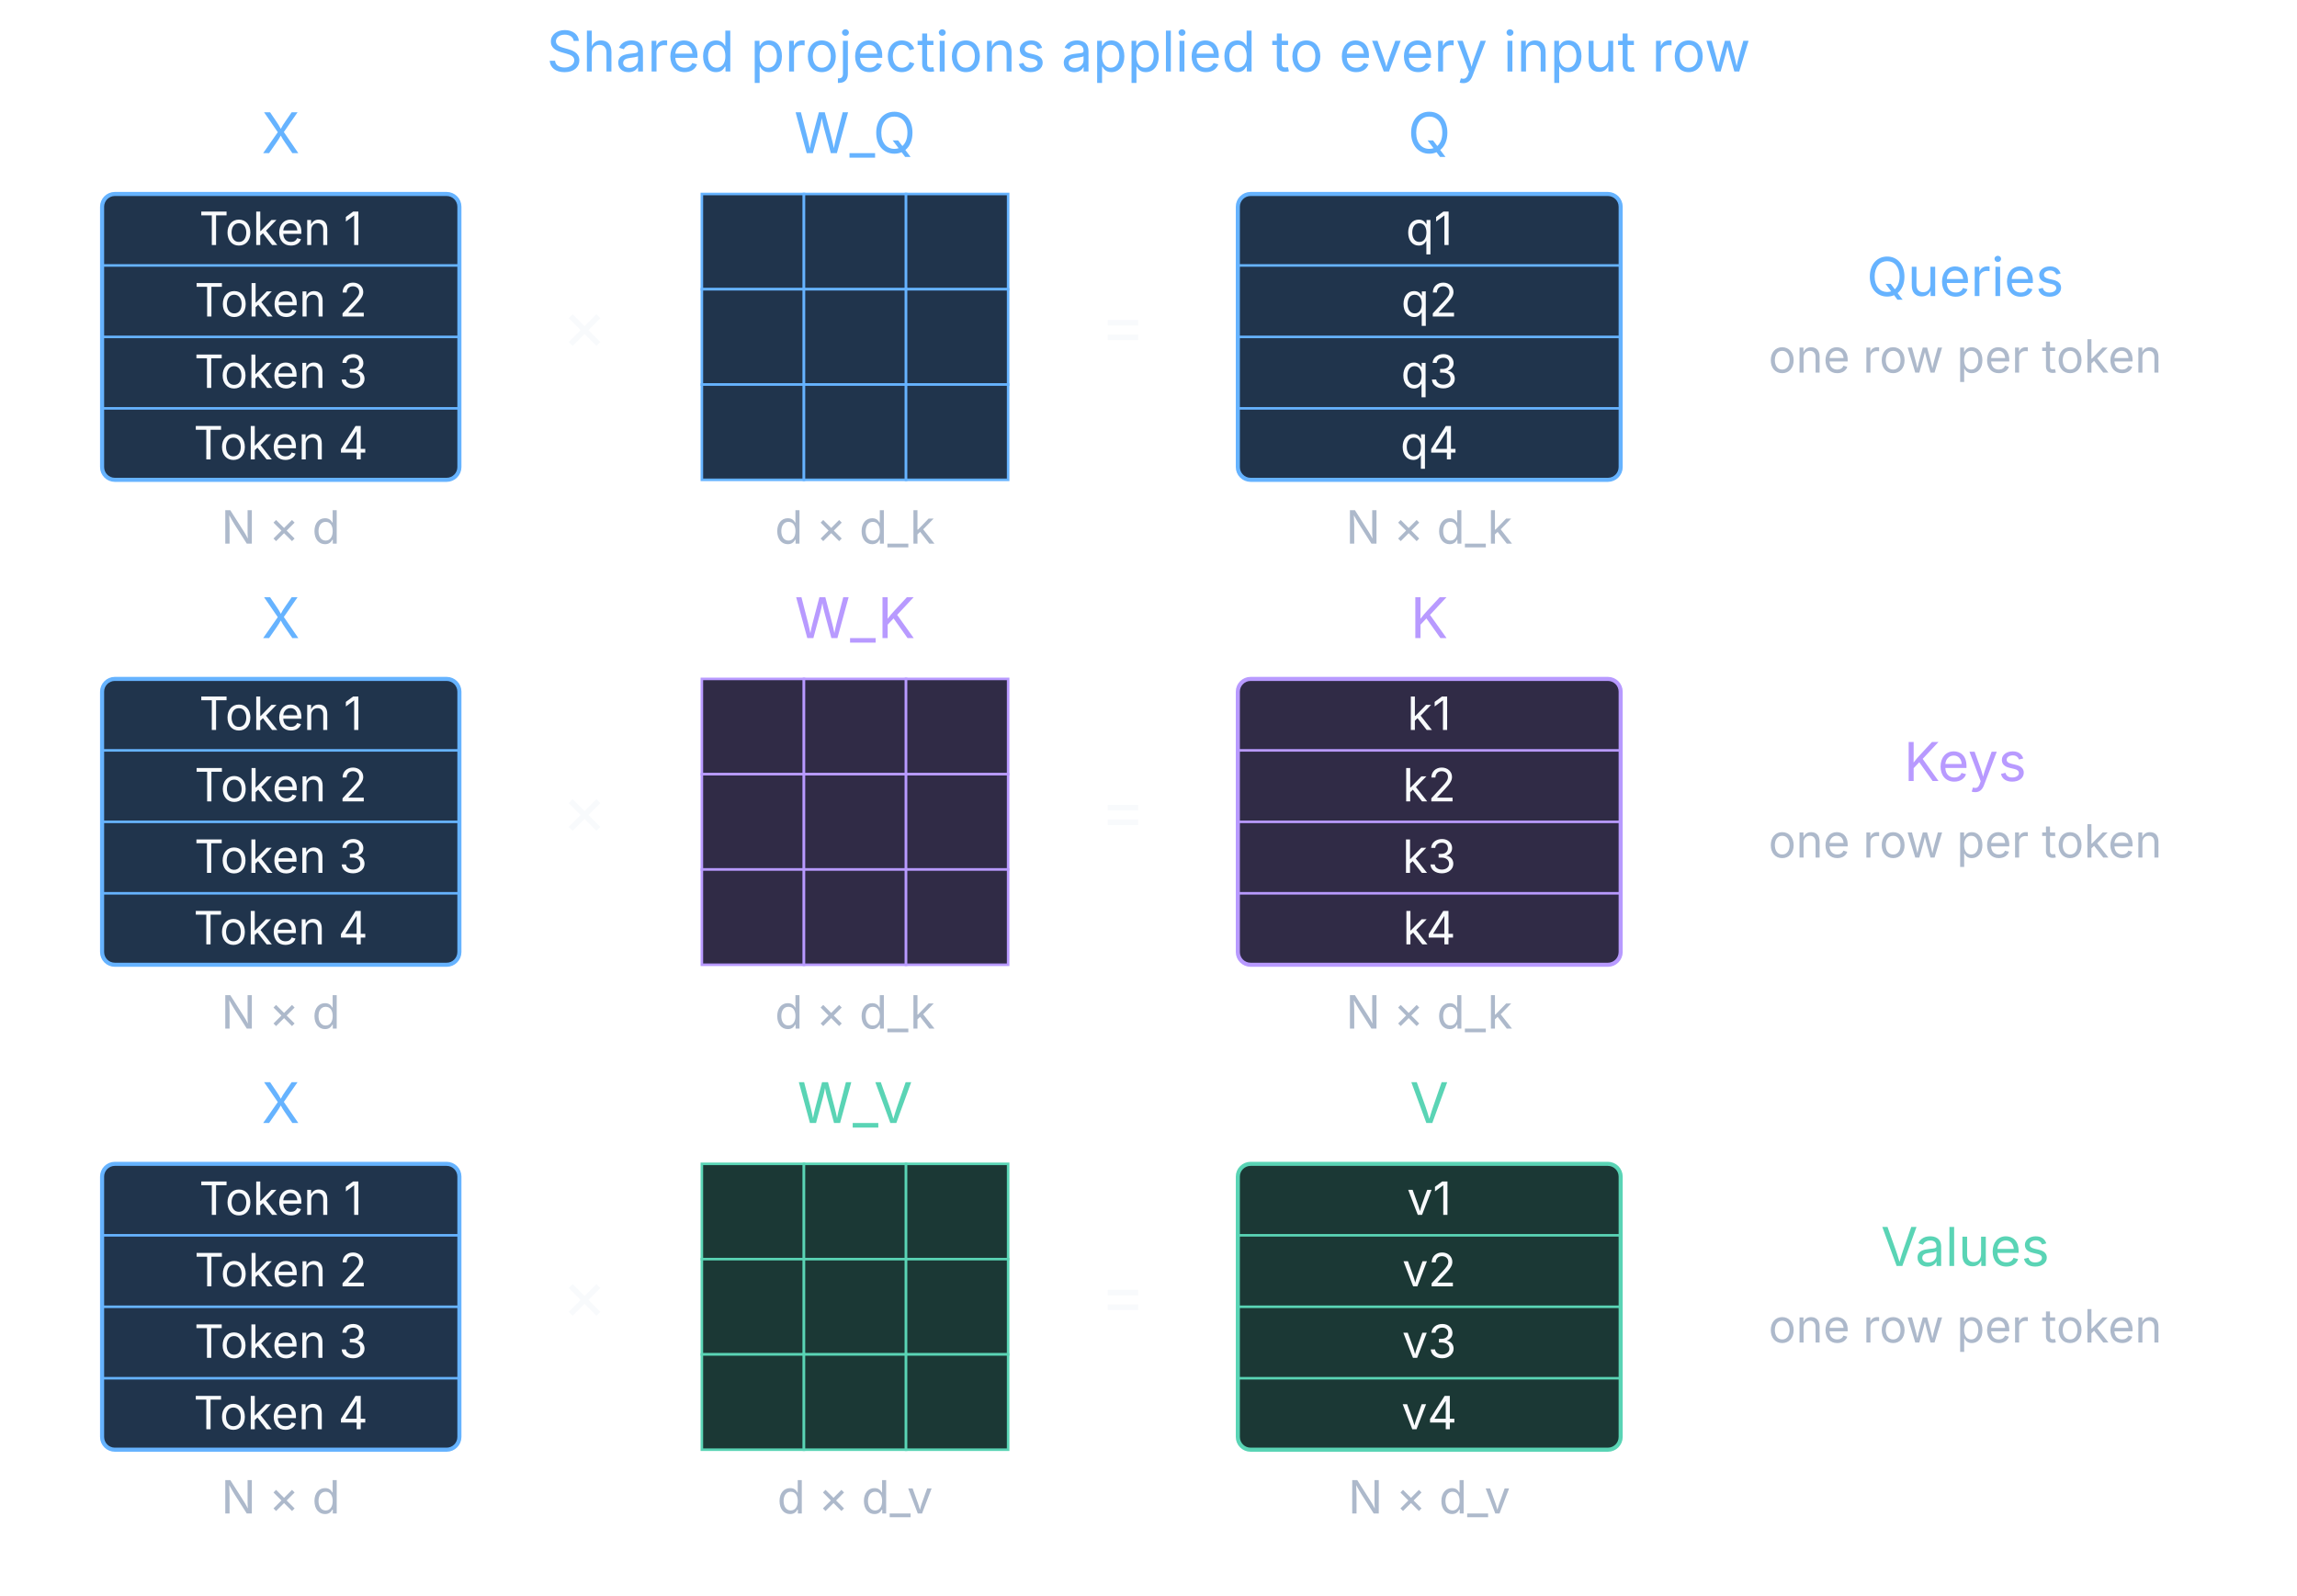
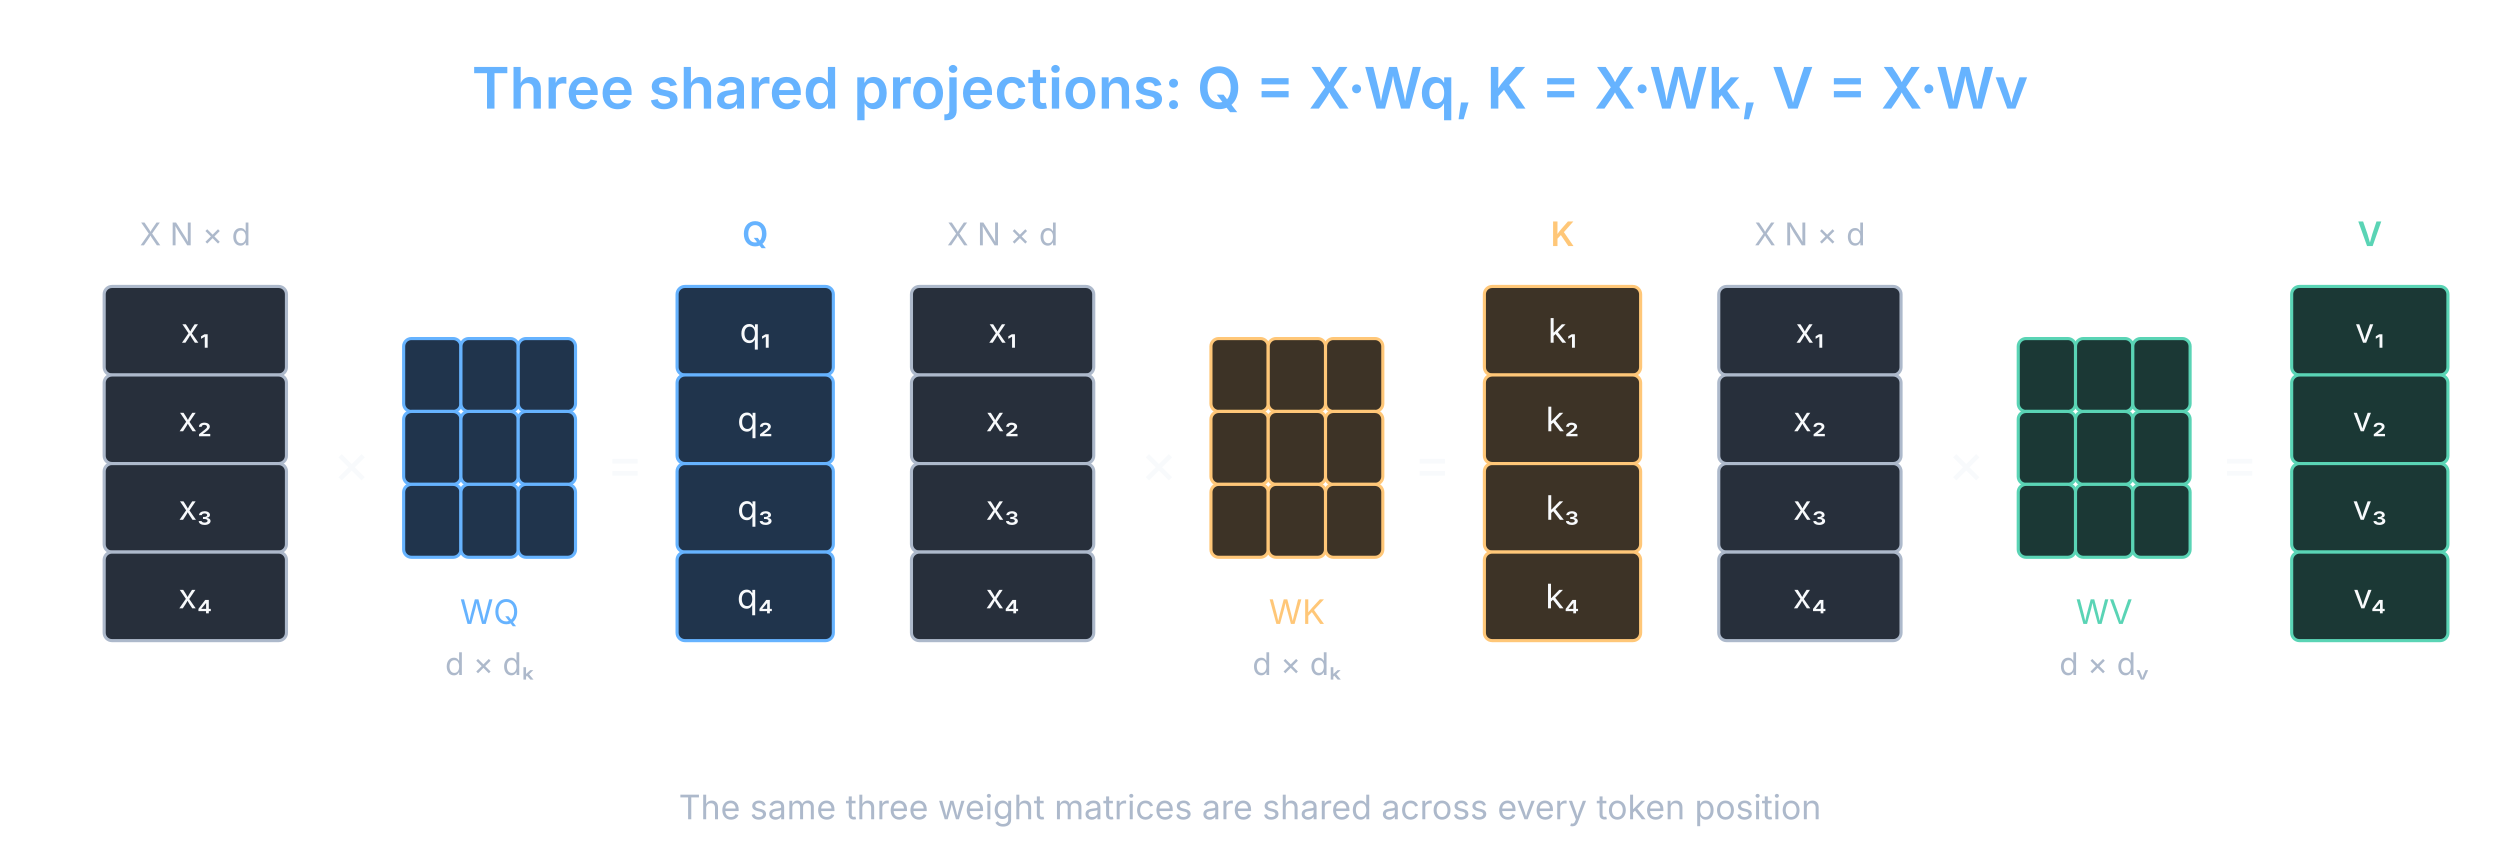
- <svg xmlns="http://www.w3.org/2000/svg" width="100%" viewBox="0 0 900 625" role="img" font-family="Inter, Arial, sans-serif">
-   <defs>
-     <marker id="arrow" viewBox="0 0 10 10" refX="8" refY="5" markerWidth="7" markerHeight="7" orient="auto">
-       <path d="M2 1L8 5L2 9" fill="none" stroke="#adb9cb" stroke-width="1.6" />
-     </marker>
-   </defs>
-   <text x="450" y="28" text-anchor="middle" font-size="22" fill="#66b3ff">Shared projections applied to every input row</text>
-   <text x="110" y="60" text-anchor="middle" font-size="22" fill="#66b3ff">X</text>
-   <rect x="40" y="76" width="140" height="112" rx="5" stroke="#66b3ff" fill="#20344c" stroke-width="1.6" vector-effect="non-scaling-stroke" />
-   <text x="110.0" y="96.0" text-anchor="middle" font-size="18" fill="#f8fafc">Token 1</text>
-   <line x1="40" y1="104.0" x2="180" y2="104.0" stroke="#66b3ff" stroke-width="1" />
-   <text x="110.0" y="124.0" text-anchor="middle" font-size="18" fill="#f8fafc">Token 2</text>
-   <line x1="40" y1="132.0" x2="180" y2="132.0" stroke="#66b3ff" stroke-width="1" />
-   <text x="110.0" y="152.0" text-anchor="middle" font-size="18" fill="#f8fafc">Token 3</text>
-   <line x1="40" y1="160.0" x2="180" y2="160.0" stroke="#66b3ff" stroke-width="1" />
-   <text x="110.0" y="180.0" text-anchor="middle" font-size="18" fill="#f8fafc">Token 4</text>
-   <text x="110" y="213" text-anchor="middle" font-size="18" fill="#adb9cb">N × d</text>
-   <text x="229" y="137" text-anchor="middle" font-size="27" fill="#f8fafc">×</text>
-   <text x="335" y="60" text-anchor="middle" font-size="22" fill="#66b3ff">W_Q</text>
-   <rect x="275.0" y="76.0" width="40.0" height="37.333" fill="#20344c" stroke="#66b3ff" stroke-width="1" />
-   <text x="295.0" y="100.667" text-anchor="middle" font-size="18" fill="#f8fafc" />
-   <rect x="315.0" y="76.0" width="40.0" height="37.333" fill="#20344c" stroke="#66b3ff" stroke-width="1" />
-   <text x="335.0" y="100.667" text-anchor="middle" font-size="18" fill="#f8fafc" />
-   <rect x="355.0" y="76.0" width="40.0" height="37.333" fill="#20344c" stroke="#66b3ff" stroke-width="1" />
-   <text x="375.0" y="100.667" text-anchor="middle" font-size="18" fill="#f8fafc" />
-   <rect x="275.0" y="113.333" width="40.0" height="37.333" fill="#20344c" stroke="#66b3ff" stroke-width="1" />
-   <text x="295.0" y="138.0" text-anchor="middle" font-size="18" fill="#f8fafc" />
-   <rect x="315.0" y="113.333" width="40.0" height="37.333" fill="#20344c" stroke="#66b3ff" stroke-width="1" />
-   <text x="335.0" y="138.0" text-anchor="middle" font-size="18" fill="#f8fafc" />
-   <rect x="355.0" y="113.333" width="40.0" height="37.333" fill="#20344c" stroke="#66b3ff" stroke-width="1" />
-   <text x="375.0" y="138.0" text-anchor="middle" font-size="18" fill="#f8fafc" />
-   <rect x="275.0" y="150.667" width="40.0" height="37.333" fill="#20344c" stroke="#66b3ff" stroke-width="1" />
-   <text x="295.0" y="175.333" text-anchor="middle" font-size="18" fill="#f8fafc" />
-   <rect x="315.0" y="150.667" width="40.0" height="37.333" fill="#20344c" stroke="#66b3ff" stroke-width="1" />
-   <text x="335.0" y="175.333" text-anchor="middle" font-size="18" fill="#f8fafc" />
-   <rect x="355.0" y="150.667" width="40.0" height="37.333" fill="#20344c" stroke="#66b3ff" stroke-width="1" />
-   <text x="375.0" y="175.333" text-anchor="middle" font-size="18" fill="#f8fafc" />
-   <text x="335" y="213" text-anchor="middle" font-size="18" fill="#adb9cb">d × d_k</text>
-   <text x="440" y="137" text-anchor="middle" font-size="27" fill="#f8fafc">=</text>
-   <text x="560" y="60" text-anchor="middle" font-size="22" fill="#66b3ff">Q</text>
-   <rect x="485" y="76" width="150" height="112" rx="5" stroke="#66b3ff" fill="#20344c" stroke-width="1.6" vector-effect="non-scaling-stroke" />
-   <text x="560.0" y="96.0" text-anchor="middle" font-size="18" fill="#f8fafc">q1</text>
-   <line x1="485" y1="104.0" x2="635" y2="104.0" stroke="#66b3ff" stroke-width="1" />
-   <text x="560.0" y="124.0" text-anchor="middle" font-size="18" fill="#f8fafc">q2</text>
-   <line x1="485" y1="132.0" x2="635" y2="132.0" stroke="#66b3ff" stroke-width="1" />
-   <text x="560.0" y="152.0" text-anchor="middle" font-size="18" fill="#f8fafc">q3</text>
-   <line x1="485" y1="160.0" x2="635" y2="160.0" stroke="#66b3ff" stroke-width="1" />
-   <text x="560.0" y="180.0" text-anchor="middle" font-size="18" fill="#f8fafc">q4</text>
-   <text x="560" y="213" text-anchor="middle" font-size="18" fill="#adb9cb">N × d_k</text>
-   <text x="770" y="116" text-anchor="middle" font-size="21" fill="#66b3ff">Queries</text>
-   <text x="770" y="146" text-anchor="middle" font-size="18" fill="#adb9cb">one row per token</text>
-   <text x="110" y="250" text-anchor="middle" font-size="22" fill="#66b3ff">X</text>
-   <rect x="40" y="266" width="140" height="112" rx="5" stroke="#66b3ff" fill="#20344c" stroke-width="1.6" vector-effect="non-scaling-stroke" />
-   <text x="110.0" y="286.0" text-anchor="middle" font-size="18" fill="#f8fafc">Token 1</text>
-   <line x1="40" y1="294.0" x2="180" y2="294.0" stroke="#66b3ff" stroke-width="1" />
-   <text x="110.0" y="314.0" text-anchor="middle" font-size="18" fill="#f8fafc">Token 2</text>
-   <line x1="40" y1="322.0" x2="180" y2="322.0" stroke="#66b3ff" stroke-width="1" />
-   <text x="110.0" y="342.0" text-anchor="middle" font-size="18" fill="#f8fafc">Token 3</text>
-   <line x1="40" y1="350.0" x2="180" y2="350.0" stroke="#66b3ff" stroke-width="1" />
-   <text x="110.0" y="370.0" text-anchor="middle" font-size="18" fill="#f8fafc">Token 4</text>
-   <text x="110" y="403" text-anchor="middle" font-size="18" fill="#adb9cb">N × d</text>
-   <text x="229" y="327" text-anchor="middle" font-size="27" fill="#f8fafc">×</text>
-   <text x="335" y="250" text-anchor="middle" font-size="22" fill="#b89aff">W_K</text>
-   <rect x="275.0" y="266.0" width="40.0" height="37.333" fill="#302b46" stroke="#b89aff" stroke-width="1" />
-   <text x="295.0" y="290.667" text-anchor="middle" font-size="18" fill="#f8fafc" />
-   <rect x="315.0" y="266.0" width="40.0" height="37.333" fill="#302b46" stroke="#b89aff" stroke-width="1" />
-   <text x="335.0" y="290.667" text-anchor="middle" font-size="18" fill="#f8fafc" />
-   <rect x="355.0" y="266.0" width="40.0" height="37.333" fill="#302b46" stroke="#b89aff" stroke-width="1" />
-   <text x="375.0" y="290.667" text-anchor="middle" font-size="18" fill="#f8fafc" />
-   <rect x="275.0" y="303.333" width="40.0" height="37.333" fill="#302b46" stroke="#b89aff" stroke-width="1" />
-   <text x="295.0" y="328.0" text-anchor="middle" font-size="18" fill="#f8fafc" />
-   <rect x="315.0" y="303.333" width="40.0" height="37.333" fill="#302b46" stroke="#b89aff" stroke-width="1" />
-   <text x="335.0" y="328.0" text-anchor="middle" font-size="18" fill="#f8fafc" />
-   <rect x="355.0" y="303.333" width="40.0" height="37.333" fill="#302b46" stroke="#b89aff" stroke-width="1" />
-   <text x="375.0" y="328.0" text-anchor="middle" font-size="18" fill="#f8fafc" />
-   <rect x="275.0" y="340.667" width="40.0" height="37.333" fill="#302b46" stroke="#b89aff" stroke-width="1" />
-   <text x="295.0" y="365.333" text-anchor="middle" font-size="18" fill="#f8fafc" />
-   <rect x="315.0" y="340.667" width="40.0" height="37.333" fill="#302b46" stroke="#b89aff" stroke-width="1" />
-   <text x="335.0" y="365.333" text-anchor="middle" font-size="18" fill="#f8fafc" />
-   <rect x="355.0" y="340.667" width="40.0" height="37.333" fill="#302b46" stroke="#b89aff" stroke-width="1" />
-   <text x="375.0" y="365.333" text-anchor="middle" font-size="18" fill="#f8fafc" />
-   <text x="335" y="403" text-anchor="middle" font-size="18" fill="#adb9cb">d × d_k</text>
-   <text x="440" y="327" text-anchor="middle" font-size="27" fill="#f8fafc">=</text>
-   <text x="560" y="250" text-anchor="middle" font-size="22" fill="#b89aff">K</text>
-   <rect x="485" y="266" width="150" height="112" rx="5" stroke="#b89aff" fill="#302b46" stroke-width="1.6" vector-effect="non-scaling-stroke" />
-   <text x="560.0" y="286.0" text-anchor="middle" font-size="18" fill="#f8fafc">k1</text>
-   <line x1="485" y1="294.0" x2="635" y2="294.0" stroke="#b89aff" stroke-width="1" />
-   <text x="560.0" y="314.0" text-anchor="middle" font-size="18" fill="#f8fafc">k2</text>
-   <line x1="485" y1="322.0" x2="635" y2="322.0" stroke="#b89aff" stroke-width="1" />
-   <text x="560.0" y="342.0" text-anchor="middle" font-size="18" fill="#f8fafc">k3</text>
-   <line x1="485" y1="350.0" x2="635" y2="350.0" stroke="#b89aff" stroke-width="1" />
-   <text x="560.0" y="370.0" text-anchor="middle" font-size="18" fill="#f8fafc">k4</text>
-   <text x="560" y="403" text-anchor="middle" font-size="18" fill="#adb9cb">N × d_k</text>
-   <text x="770" y="306" text-anchor="middle" font-size="21" fill="#b89aff">Keys</text>
-   <text x="770" y="336" text-anchor="middle" font-size="18" fill="#adb9cb">one row per token</text>
-   <text x="110" y="440" text-anchor="middle" font-size="22" fill="#66b3ff">X</text>
-   <rect x="40" y="456" width="140" height="112" rx="5" stroke="#66b3ff" fill="#20344c" stroke-width="1.6" vector-effect="non-scaling-stroke" />
-   <text x="110.0" y="476.0" text-anchor="middle" font-size="18" fill="#f8fafc">Token 1</text>
-   <line x1="40" y1="484.0" x2="180" y2="484.0" stroke="#66b3ff" stroke-width="1" />
-   <text x="110.0" y="504.0" text-anchor="middle" font-size="18" fill="#f8fafc">Token 2</text>
-   <line x1="40" y1="512.0" x2="180" y2="512.0" stroke="#66b3ff" stroke-width="1" />
-   <text x="110.0" y="532.0" text-anchor="middle" font-size="18" fill="#f8fafc">Token 3</text>
-   <line x1="40" y1="540.0" x2="180" y2="540.0" stroke="#66b3ff" stroke-width="1" />
-   <text x="110.0" y="560.0" text-anchor="middle" font-size="18" fill="#f8fafc">Token 4</text>
-   <text x="110" y="593" text-anchor="middle" font-size="18" fill="#adb9cb">N × d</text>
-   <text x="229" y="517" text-anchor="middle" font-size="27" fill="#f8fafc">×</text>
-   <text x="335" y="440" text-anchor="middle" font-size="22" fill="#5ad4b5">W_V</text>
-   <rect x="275.0" y="456.0" width="40.0" height="37.333" fill="#1b3835" stroke="#5ad4b5" stroke-width="1" />
-   <text x="295.0" y="480.667" text-anchor="middle" font-size="18" fill="#f8fafc" />
-   <rect x="315.0" y="456.0" width="40.0" height="37.333" fill="#1b3835" stroke="#5ad4b5" stroke-width="1" />
-   <text x="335.0" y="480.667" text-anchor="middle" font-size="18" fill="#f8fafc" />
-   <rect x="355.0" y="456.0" width="40.0" height="37.333" fill="#1b3835" stroke="#5ad4b5" stroke-width="1" />
-   <text x="375.0" y="480.667" text-anchor="middle" font-size="18" fill="#f8fafc" />
-   <rect x="275.0" y="493.333" width="40.0" height="37.333" fill="#1b3835" stroke="#5ad4b5" stroke-width="1" />
-   <text x="295.0" y="518.0" text-anchor="middle" font-size="18" fill="#f8fafc" />
-   <rect x="315.0" y="493.333" width="40.0" height="37.333" fill="#1b3835" stroke="#5ad4b5" stroke-width="1" />
-   <text x="335.0" y="518.0" text-anchor="middle" font-size="18" fill="#f8fafc" />
-   <rect x="355.0" y="493.333" width="40.0" height="37.333" fill="#1b3835" stroke="#5ad4b5" stroke-width="1" />
-   <text x="375.0" y="518.0" text-anchor="middle" font-size="18" fill="#f8fafc" />
-   <rect x="275.0" y="530.667" width="40.0" height="37.333" fill="#1b3835" stroke="#5ad4b5" stroke-width="1" />
-   <text x="295.0" y="555.333" text-anchor="middle" font-size="18" fill="#f8fafc" />
-   <rect x="315.0" y="530.667" width="40.0" height="37.333" fill="#1b3835" stroke="#5ad4b5" stroke-width="1" />
-   <text x="335.0" y="555.333" text-anchor="middle" font-size="18" fill="#f8fafc" />
-   <rect x="355.0" y="530.667" width="40.0" height="37.333" fill="#1b3835" stroke="#5ad4b5" stroke-width="1" />
-   <text x="375.0" y="555.333" text-anchor="middle" font-size="18" fill="#f8fafc" />
-   <text x="335" y="593" text-anchor="middle" font-size="18" fill="#adb9cb">d × d_v</text>
-   <text x="440" y="517" text-anchor="middle" font-size="27" fill="#f8fafc">=</text>
-   <text x="560" y="440" text-anchor="middle" font-size="22" fill="#5ad4b5">V</text>
-   <rect x="485" y="456" width="150" height="112" rx="5" stroke="#5ad4b5" fill="#1b3835" stroke-width="1.6" vector-effect="non-scaling-stroke" />
-   <text x="560.0" y="476.0" text-anchor="middle" font-size="18" fill="#f8fafc">v1</text>
-   <line x1="485" y1="484.0" x2="635" y2="484.0" stroke="#5ad4b5" stroke-width="1" />
-   <text x="560.0" y="504.0" text-anchor="middle" font-size="18" fill="#f8fafc">v2</text>
-   <line x1="485" y1="512.0" x2="635" y2="512.0" stroke="#5ad4b5" stroke-width="1" />
-   <text x="560.0" y="532.0" text-anchor="middle" font-size="18" fill="#f8fafc">v3</text>
-   <line x1="485" y1="540.0" x2="635" y2="540.0" stroke="#5ad4b5" stroke-width="1" />
-   <text x="560.0" y="560.0" text-anchor="middle" font-size="18" fill="#f8fafc">v4</text>
-   <text x="560" y="593" text-anchor="middle" font-size="18" fill="#adb9cb">N × d_v</text>
-   <text x="770" y="496" text-anchor="middle" font-size="21" fill="#5ad4b5">Values</text>
-   <text x="770" y="526" text-anchor="middle" font-size="18" fill="#adb9cb">one row per token</text>
+ <svg xmlns="http://www.w3.org/2000/svg" width="100%" viewBox="0 0 960 330" role="img">
+   <defs />
+   <text x="480.0" y="41.7" text-anchor="middle" font-family="Inter, ui-sans-serif, system-ui, -apple-system, BlinkMacSystemFont, Segoe UI, sans-serif" font-size="22" fill="#66b3ff" font-weight="600">Three shared projections: Q = X·Wq,  K = X·Wk,  V = X·Wv</text>
+   <rect x="40.0" y="110.0" width="70.0" height="34.0" rx="3" fill="#272f3b" stroke="#adb9cb" stroke-width="1.2" vector-effect="non-scaling-stroke" />
+   <text x="75.0" y="131.6" text-anchor="middle" font-family="Inter, ui-sans-serif, system-ui, -apple-system, BlinkMacSystemFont, Segoe UI, sans-serif" font-size="13" fill="#f8fafc">x₁</text>
+   <rect x="40.0" y="144.0" width="70.0" height="34.0" rx="3" fill="#272f3b" stroke="#adb9cb" stroke-width="1.2" vector-effect="non-scaling-stroke" />
+   <text x="75.0" y="165.6" text-anchor="middle" font-family="Inter, ui-sans-serif, system-ui, -apple-system, BlinkMacSystemFont, Segoe UI, sans-serif" font-size="13" fill="#f8fafc">x₂</text>
+   <rect x="40.0" y="178.0" width="70.0" height="34.0" rx="3" fill="#272f3b" stroke="#adb9cb" stroke-width="1.2" vector-effect="non-scaling-stroke" />
+   <text x="75.0" y="199.6" text-anchor="middle" font-family="Inter, ui-sans-serif, system-ui, -apple-system, BlinkMacSystemFont, Segoe UI, sans-serif" font-size="13" fill="#f8fafc">x₃</text>
+   <rect x="40.0" y="212.0" width="70.0" height="34.0" rx="3" fill="#272f3b" stroke="#adb9cb" stroke-width="1.2" vector-effect="non-scaling-stroke" />
+   <text x="75.0" y="233.6" text-anchor="middle" font-family="Inter, ui-sans-serif, system-ui, -apple-system, BlinkMacSystemFont, Segoe UI, sans-serif" font-size="13" fill="#f8fafc">x₄</text>
+   <text x="75.0" y="94.2" text-anchor="middle" font-family="Inter, ui-sans-serif, system-ui, -apple-system, BlinkMacSystemFont, Segoe UI, sans-serif" font-size="12" fill="#adb9cb">X  N × d</text>
+   <text x="135.0" y="185.7" text-anchor="middle" font-family="Inter, ui-sans-serif, system-ui, -apple-system, BlinkMacSystemFont, Segoe UI, sans-serif" font-size="22" fill="#f8fafc">×</text>
+   <rect x="155.0" y="130.0" width="22.0" height="28.0" rx="3" fill="#20344c" stroke="#66b3ff" stroke-width="1.2" vector-effect="non-scaling-stroke" />
+   <rect x="177.0" y="130.0" width="22.0" height="28.0" rx="3" fill="#20344c" stroke="#66b3ff" stroke-width="1.2" vector-effect="non-scaling-stroke" />
+   <rect x="199.0" y="130.0" width="22.0" height="28.0" rx="3" fill="#20344c" stroke="#66b3ff" stroke-width="1.2" vector-effect="non-scaling-stroke" />
+   <rect x="155.0" y="158.0" width="22.0" height="28.0" rx="3" fill="#20344c" stroke="#66b3ff" stroke-width="1.2" vector-effect="non-scaling-stroke" />
+   <rect x="177.0" y="158.0" width="22.0" height="28.0" rx="3" fill="#20344c" stroke="#66b3ff" stroke-width="1.2" vector-effect="non-scaling-stroke" />
+   <rect x="199.0" y="158.0" width="22.0" height="28.0" rx="3" fill="#20344c" stroke="#66b3ff" stroke-width="1.2" vector-effect="non-scaling-stroke" />
+   <rect x="155.0" y="186.0" width="22.0" height="28.0" rx="3" fill="#20344c" stroke="#66b3ff" stroke-width="1.2" vector-effect="non-scaling-stroke" />
+   <rect x="177.0" y="186.0" width="22.0" height="28.0" rx="3" fill="#20344c" stroke="#66b3ff" stroke-width="1.2" vector-effect="non-scaling-stroke" />
+   <rect x="199.0" y="186.0" width="22.0" height="28.0" rx="3" fill="#20344c" stroke="#66b3ff" stroke-width="1.2" vector-effect="non-scaling-stroke" />
+   <text x="188.0" y="239.6" text-anchor="middle" font-family="Inter, ui-sans-serif, system-ui, -apple-system, BlinkMacSystemFont, Segoe UI, sans-serif" font-size="13" fill="#66b3ff">WQ</text>
+   <text x="188.0" y="259.2" text-anchor="middle" font-family="Inter, ui-sans-serif, system-ui, -apple-system, BlinkMacSystemFont, Segoe UI, sans-serif" font-size="12" fill="#adb9cb">d × dₖ</text>
+   <text x="240.0" y="185.7" text-anchor="middle" font-family="Inter, ui-sans-serif, system-ui, -apple-system, BlinkMacSystemFont, Segoe UI, sans-serif" font-size="22" fill="#f8fafc">=</text>
+   <rect x="260.0" y="110.0" width="60.0" height="34.0" rx="3" fill="#20344c" stroke="#66b3ff" stroke-width="1.2" vector-effect="non-scaling-stroke" />
+   <text x="290.0" y="131.6" text-anchor="middle" font-family="Inter, ui-sans-serif, system-ui, -apple-system, BlinkMacSystemFont, Segoe UI, sans-serif" font-size="13" fill="#f8fafc">q₁</text>
+   <rect x="260.0" y="144.0" width="60.0" height="34.0" rx="3" fill="#20344c" stroke="#66b3ff" stroke-width="1.2" vector-effect="non-scaling-stroke" />
+   <text x="290.0" y="165.6" text-anchor="middle" font-family="Inter, ui-sans-serif, system-ui, -apple-system, BlinkMacSystemFont, Segoe UI, sans-serif" font-size="13" fill="#f8fafc">q₂</text>
+   <rect x="260.0" y="178.0" width="60.0" height="34.0" rx="3" fill="#20344c" stroke="#66b3ff" stroke-width="1.2" vector-effect="non-scaling-stroke" />
+   <text x="290.0" y="199.6" text-anchor="middle" font-family="Inter, ui-sans-serif, system-ui, -apple-system, BlinkMacSystemFont, Segoe UI, sans-serif" font-size="13" fill="#f8fafc">q₃</text>
+   <rect x="260.0" y="212.0" width="60.0" height="34.0" rx="3" fill="#20344c" stroke="#66b3ff" stroke-width="1.2" vector-effect="non-scaling-stroke" />
+   <text x="290.0" y="233.6" text-anchor="middle" font-family="Inter, ui-sans-serif, system-ui, -apple-system, BlinkMacSystemFont, Segoe UI, sans-serif" font-size="13" fill="#f8fafc">q₄</text>
+   <text x="290.0" y="94.5" text-anchor="middle" font-family="Inter, ui-sans-serif, system-ui, -apple-system, BlinkMacSystemFont, Segoe UI, sans-serif" font-size="13" fill="#66b3ff" font-weight="600">Q</text>
+   <rect x="350.0" y="110.0" width="70.0" height="34.0" rx="3" fill="#272f3b" stroke="#adb9cb" stroke-width="1.2" vector-effect="non-scaling-stroke" />
+   <text x="385.0" y="131.6" text-anchor="middle" font-family="Inter, ui-sans-serif, system-ui, -apple-system, BlinkMacSystemFont, Segoe UI, sans-serif" font-size="13" fill="#f8fafc">x₁</text>
+   <rect x="350.0" y="144.0" width="70.0" height="34.0" rx="3" fill="#272f3b" stroke="#adb9cb" stroke-width="1.2" vector-effect="non-scaling-stroke" />
+   <text x="385.0" y="165.6" text-anchor="middle" font-family="Inter, ui-sans-serif, system-ui, -apple-system, BlinkMacSystemFont, Segoe UI, sans-serif" font-size="13" fill="#f8fafc">x₂</text>
+   <rect x="350.0" y="178.0" width="70.0" height="34.0" rx="3" fill="#272f3b" stroke="#adb9cb" stroke-width="1.2" vector-effect="non-scaling-stroke" />
+   <text x="385.0" y="199.6" text-anchor="middle" font-family="Inter, ui-sans-serif, system-ui, -apple-system, BlinkMacSystemFont, Segoe UI, sans-serif" font-size="13" fill="#f8fafc">x₃</text>
+   <rect x="350.0" y="212.0" width="70.0" height="34.0" rx="3" fill="#272f3b" stroke="#adb9cb" stroke-width="1.2" vector-effect="non-scaling-stroke" />
+   <text x="385.0" y="233.6" text-anchor="middle" font-family="Inter, ui-sans-serif, system-ui, -apple-system, BlinkMacSystemFont, Segoe UI, sans-serif" font-size="13" fill="#f8fafc">x₄</text>
+   <text x="385.0" y="94.2" text-anchor="middle" font-family="Inter, ui-sans-serif, system-ui, -apple-system, BlinkMacSystemFont, Segoe UI, sans-serif" font-size="12" fill="#adb9cb">X  N × d</text>
+   <text x="445.0" y="185.7" text-anchor="middle" font-family="Inter, ui-sans-serif, system-ui, -apple-system, BlinkMacSystemFont, Segoe UI, sans-serif" font-size="22" fill="#f8fafc">×</text>
+   <rect x="465.0" y="130.0" width="22.0" height="28.0" rx="3" fill="#3d3326" stroke="#ffc778" stroke-width="1.2" vector-effect="non-scaling-stroke" />
+   <rect x="487.0" y="130.0" width="22.0" height="28.0" rx="3" fill="#3d3326" stroke="#ffc778" stroke-width="1.2" vector-effect="non-scaling-stroke" />
+   <rect x="509.0" y="130.0" width="22.0" height="28.0" rx="3" fill="#3d3326" stroke="#ffc778" stroke-width="1.2" vector-effect="non-scaling-stroke" />
+   <rect x="465.0" y="158.0" width="22.0" height="28.0" rx="3" fill="#3d3326" stroke="#ffc778" stroke-width="1.2" vector-effect="non-scaling-stroke" />
+   <rect x="487.0" y="158.0" width="22.0" height="28.0" rx="3" fill="#3d3326" stroke="#ffc778" stroke-width="1.2" vector-effect="non-scaling-stroke" />
+   <rect x="509.0" y="158.0" width="22.0" height="28.0" rx="3" fill="#3d3326" stroke="#ffc778" stroke-width="1.2" vector-effect="non-scaling-stroke" />
+   <rect x="465.0" y="186.0" width="22.0" height="28.0" rx="3" fill="#3d3326" stroke="#ffc778" stroke-width="1.2" vector-effect="non-scaling-stroke" />
+   <rect x="487.0" y="186.0" width="22.0" height="28.0" rx="3" fill="#3d3326" stroke="#ffc778" stroke-width="1.2" vector-effect="non-scaling-stroke" />
+   <rect x="509.0" y="186.0" width="22.0" height="28.0" rx="3" fill="#3d3326" stroke="#ffc778" stroke-width="1.2" vector-effect="non-scaling-stroke" />
+   <text x="498.0" y="239.6" text-anchor="middle" font-family="Inter, ui-sans-serif, system-ui, -apple-system, BlinkMacSystemFont, Segoe UI, sans-serif" font-size="13" fill="#ffc778">WK</text>
+   <text x="498.0" y="259.2" text-anchor="middle" font-family="Inter, ui-sans-serif, system-ui, -apple-system, BlinkMacSystemFont, Segoe UI, sans-serif" font-size="12" fill="#adb9cb">d × dₖ</text>
+   <text x="550.0" y="185.7" text-anchor="middle" font-family="Inter, ui-sans-serif, system-ui, -apple-system, BlinkMacSystemFont, Segoe UI, sans-serif" font-size="22" fill="#f8fafc">=</text>
+   <rect x="570.0" y="110.0" width="60.0" height="34.0" rx="3" fill="#3d3326" stroke="#ffc778" stroke-width="1.2" vector-effect="non-scaling-stroke" />
+   <text x="600.0" y="131.6" text-anchor="middle" font-family="Inter, ui-sans-serif, system-ui, -apple-system, BlinkMacSystemFont, Segoe UI, sans-serif" font-size="13" fill="#f8fafc">k₁</text>
+   <rect x="570.0" y="144.0" width="60.0" height="34.0" rx="3" fill="#3d3326" stroke="#ffc778" stroke-width="1.2" vector-effect="non-scaling-stroke" />
+   <text x="600.0" y="165.6" text-anchor="middle" font-family="Inter, ui-sans-serif, system-ui, -apple-system, BlinkMacSystemFont, Segoe UI, sans-serif" font-size="13" fill="#f8fafc">k₂</text>
+   <rect x="570.0" y="178.0" width="60.0" height="34.0" rx="3" fill="#3d3326" stroke="#ffc778" stroke-width="1.2" vector-effect="non-scaling-stroke" />
+   <text x="600.0" y="199.6" text-anchor="middle" font-family="Inter, ui-sans-serif, system-ui, -apple-system, BlinkMacSystemFont, Segoe UI, sans-serif" font-size="13" fill="#f8fafc">k₃</text>
+   <rect x="570.0" y="212.0" width="60.0" height="34.0" rx="3" fill="#3d3326" stroke="#ffc778" stroke-width="1.2" vector-effect="non-scaling-stroke" />
+   <text x="600.0" y="233.6" text-anchor="middle" font-family="Inter, ui-sans-serif, system-ui, -apple-system, BlinkMacSystemFont, Segoe UI, sans-serif" font-size="13" fill="#f8fafc">k₄</text>
+   <text x="600.0" y="94.5" text-anchor="middle" font-family="Inter, ui-sans-serif, system-ui, -apple-system, BlinkMacSystemFont, Segoe UI, sans-serif" font-size="13" fill="#ffc778" font-weight="600">K</text>
+   <rect x="660.0" y="110.0" width="70.0" height="34.0" rx="3" fill="#272f3b" stroke="#adb9cb" stroke-width="1.2" vector-effect="non-scaling-stroke" />
+   <text x="695.0" y="131.6" text-anchor="middle" font-family="Inter, ui-sans-serif, system-ui, -apple-system, BlinkMacSystemFont, Segoe UI, sans-serif" font-size="13" fill="#f8fafc">x₁</text>
+   <rect x="660.0" y="144.0" width="70.0" height="34.0" rx="3" fill="#272f3b" stroke="#adb9cb" stroke-width="1.2" vector-effect="non-scaling-stroke" />
+   <text x="695.0" y="165.6" text-anchor="middle" font-family="Inter, ui-sans-serif, system-ui, -apple-system, BlinkMacSystemFont, Segoe UI, sans-serif" font-size="13" fill="#f8fafc">x₂</text>
+   <rect x="660.0" y="178.0" width="70.0" height="34.0" rx="3" fill="#272f3b" stroke="#adb9cb" stroke-width="1.2" vector-effect="non-scaling-stroke" />
+   <text x="695.0" y="199.6" text-anchor="middle" font-family="Inter, ui-sans-serif, system-ui, -apple-system, BlinkMacSystemFont, Segoe UI, sans-serif" font-size="13" fill="#f8fafc">x₃</text>
+   <rect x="660.0" y="212.0" width="70.0" height="34.0" rx="3" fill="#272f3b" stroke="#adb9cb" stroke-width="1.2" vector-effect="non-scaling-stroke" />
+   <text x="695.0" y="233.6" text-anchor="middle" font-family="Inter, ui-sans-serif, system-ui, -apple-system, BlinkMacSystemFont, Segoe UI, sans-serif" font-size="13" fill="#f8fafc">x₄</text>
+   <text x="695.0" y="94.2" text-anchor="middle" font-family="Inter, ui-sans-serif, system-ui, -apple-system, BlinkMacSystemFont, Segoe UI, sans-serif" font-size="12" fill="#adb9cb">X  N × d</text>
+   <text x="755.0" y="185.7" text-anchor="middle" font-family="Inter, ui-sans-serif, system-ui, -apple-system, BlinkMacSystemFont, Segoe UI, sans-serif" font-size="22" fill="#f8fafc">×</text>
+   <rect x="775.0" y="130.0" width="22.0" height="28.0" rx="3" fill="#1b3835" stroke="#5ad4b5" stroke-width="1.2" vector-effect="non-scaling-stroke" />
+   <rect x="797.0" y="130.0" width="22.0" height="28.0" rx="3" fill="#1b3835" stroke="#5ad4b5" stroke-width="1.2" vector-effect="non-scaling-stroke" />
+   <rect x="819.0" y="130.0" width="22.0" height="28.0" rx="3" fill="#1b3835" stroke="#5ad4b5" stroke-width="1.2" vector-effect="non-scaling-stroke" />
+   <rect x="775.0" y="158.0" width="22.0" height="28.0" rx="3" fill="#1b3835" stroke="#5ad4b5" stroke-width="1.2" vector-effect="non-scaling-stroke" />
+   <rect x="797.0" y="158.0" width="22.0" height="28.0" rx="3" fill="#1b3835" stroke="#5ad4b5" stroke-width="1.2" vector-effect="non-scaling-stroke" />
+   <rect x="819.0" y="158.0" width="22.0" height="28.0" rx="3" fill="#1b3835" stroke="#5ad4b5" stroke-width="1.2" vector-effect="non-scaling-stroke" />
+   <rect x="775.0" y="186.0" width="22.0" height="28.0" rx="3" fill="#1b3835" stroke="#5ad4b5" stroke-width="1.2" vector-effect="non-scaling-stroke" />
+   <rect x="797.0" y="186.0" width="22.0" height="28.0" rx="3" fill="#1b3835" stroke="#5ad4b5" stroke-width="1.2" vector-effect="non-scaling-stroke" />
+   <rect x="819.0" y="186.0" width="22.0" height="28.0" rx="3" fill="#1b3835" stroke="#5ad4b5" stroke-width="1.2" vector-effect="non-scaling-stroke" />
+   <text x="808.0" y="239.6" text-anchor="middle" font-family="Inter, ui-sans-serif, system-ui, -apple-system, BlinkMacSystemFont, Segoe UI, sans-serif" font-size="13" fill="#5ad4b5">WV</text>
+   <text x="808.0" y="259.2" text-anchor="middle" font-family="Inter, ui-sans-serif, system-ui, -apple-system, BlinkMacSystemFont, Segoe UI, sans-serif" font-size="12" fill="#adb9cb">d × dᵥ</text>
+   <text x="860.0" y="185.7" text-anchor="middle" font-family="Inter, ui-sans-serif, system-ui, -apple-system, BlinkMacSystemFont, Segoe UI, sans-serif" font-size="22" fill="#f8fafc">=</text>
+   <rect x="880.0" y="110.0" width="60.0" height="34.0" rx="3" fill="#1b3835" stroke="#5ad4b5" stroke-width="1.2" vector-effect="non-scaling-stroke" />
+   <text x="910.0" y="131.6" text-anchor="middle" font-family="Inter, ui-sans-serif, system-ui, -apple-system, BlinkMacSystemFont, Segoe UI, sans-serif" font-size="13" fill="#f8fafc">v₁</text>
+   <rect x="880.0" y="144.0" width="60.0" height="34.0" rx="3" fill="#1b3835" stroke="#5ad4b5" stroke-width="1.2" vector-effect="non-scaling-stroke" />
+   <text x="910.0" y="165.6" text-anchor="middle" font-family="Inter, ui-sans-serif, system-ui, -apple-system, BlinkMacSystemFont, Segoe UI, sans-serif" font-size="13" fill="#f8fafc">v₂</text>
+   <rect x="880.0" y="178.0" width="60.0" height="34.0" rx="3" fill="#1b3835" stroke="#5ad4b5" stroke-width="1.2" vector-effect="non-scaling-stroke" />
+   <text x="910.0" y="199.6" text-anchor="middle" font-family="Inter, ui-sans-serif, system-ui, -apple-system, BlinkMacSystemFont, Segoe UI, sans-serif" font-size="13" fill="#f8fafc">v₃</text>
+   <rect x="880.0" y="212.0" width="60.0" height="34.0" rx="3" fill="#1b3835" stroke="#5ad4b5" stroke-width="1.2" vector-effect="non-scaling-stroke" />
+   <text x="910.0" y="233.6" text-anchor="middle" font-family="Inter, ui-sans-serif, system-ui, -apple-system, BlinkMacSystemFont, Segoe UI, sans-serif" font-size="13" fill="#f8fafc">v₄</text>
+   <text x="910.0" y="94.5" text-anchor="middle" font-family="Inter, ui-sans-serif, system-ui, -apple-system, BlinkMacSystemFont, Segoe UI, sans-serif" font-size="13" fill="#5ad4b5" font-weight="600">V</text>
+   <text x="480.0" y="314.6" text-anchor="middle" font-family="Inter, ui-sans-serif, system-ui, -apple-system, BlinkMacSystemFont, Segoe UI, sans-serif" font-size="13" fill="#adb9cb">The same three weight matrices are shared across every token position</text>
</svg>
